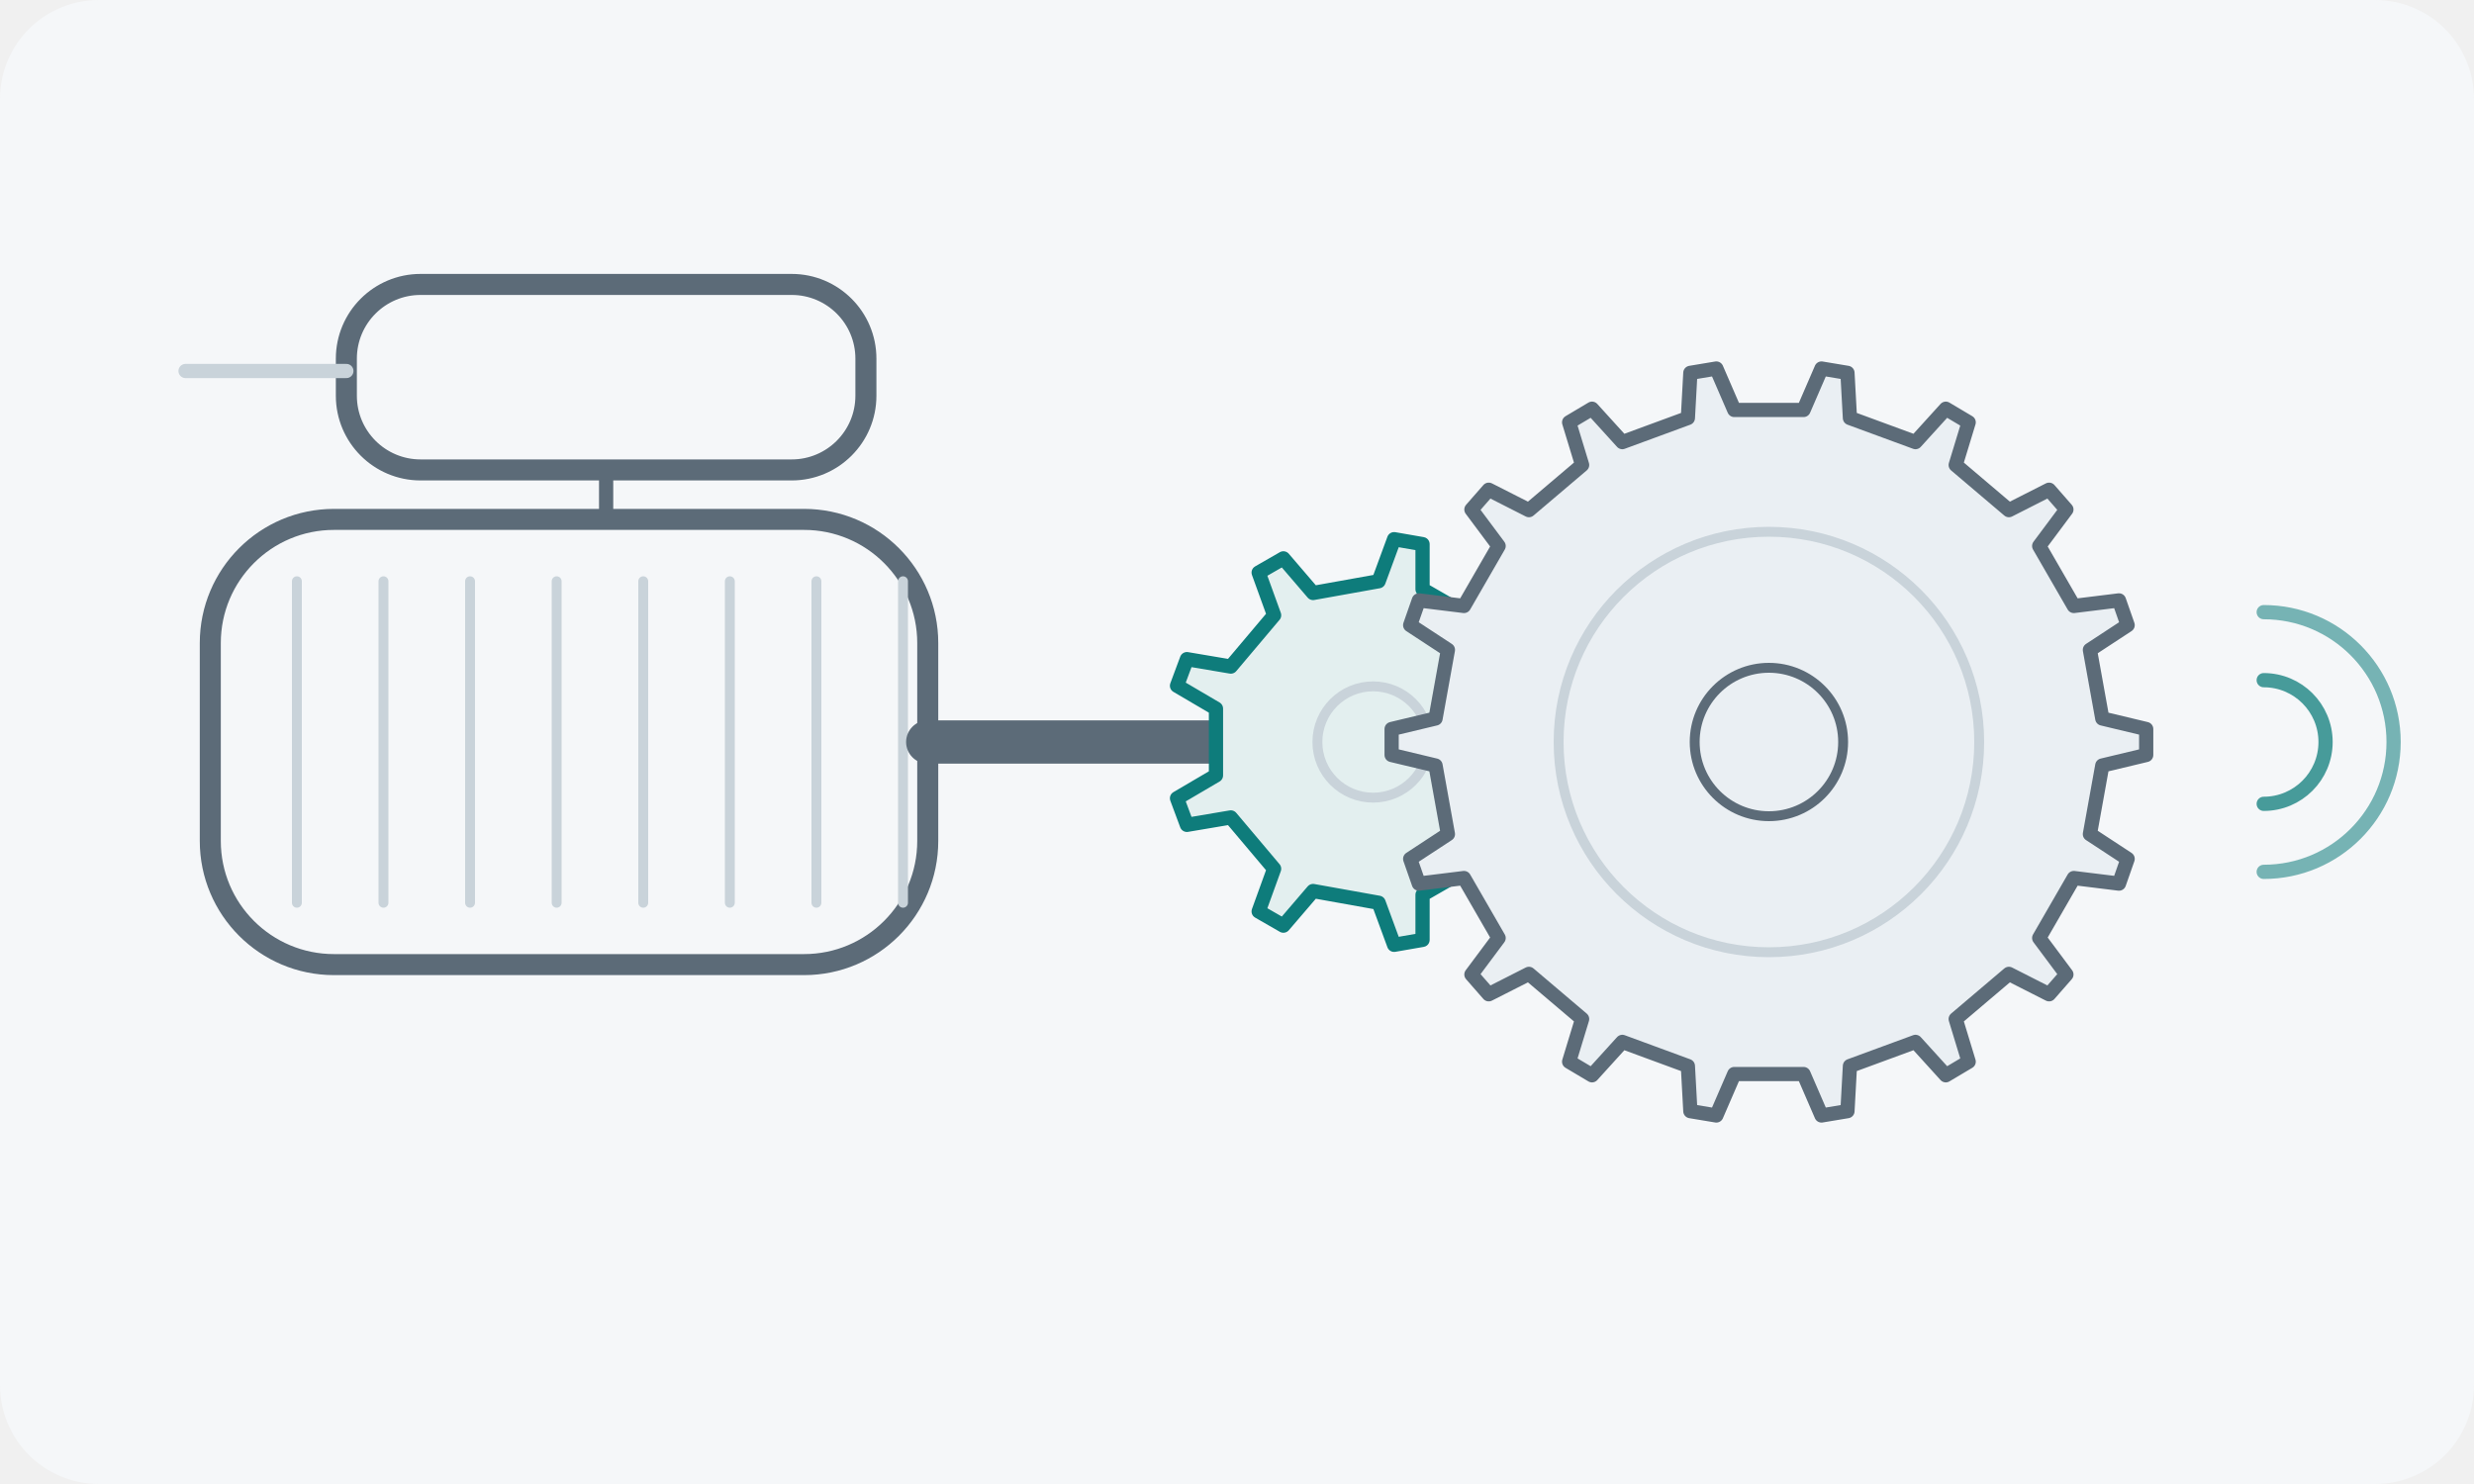
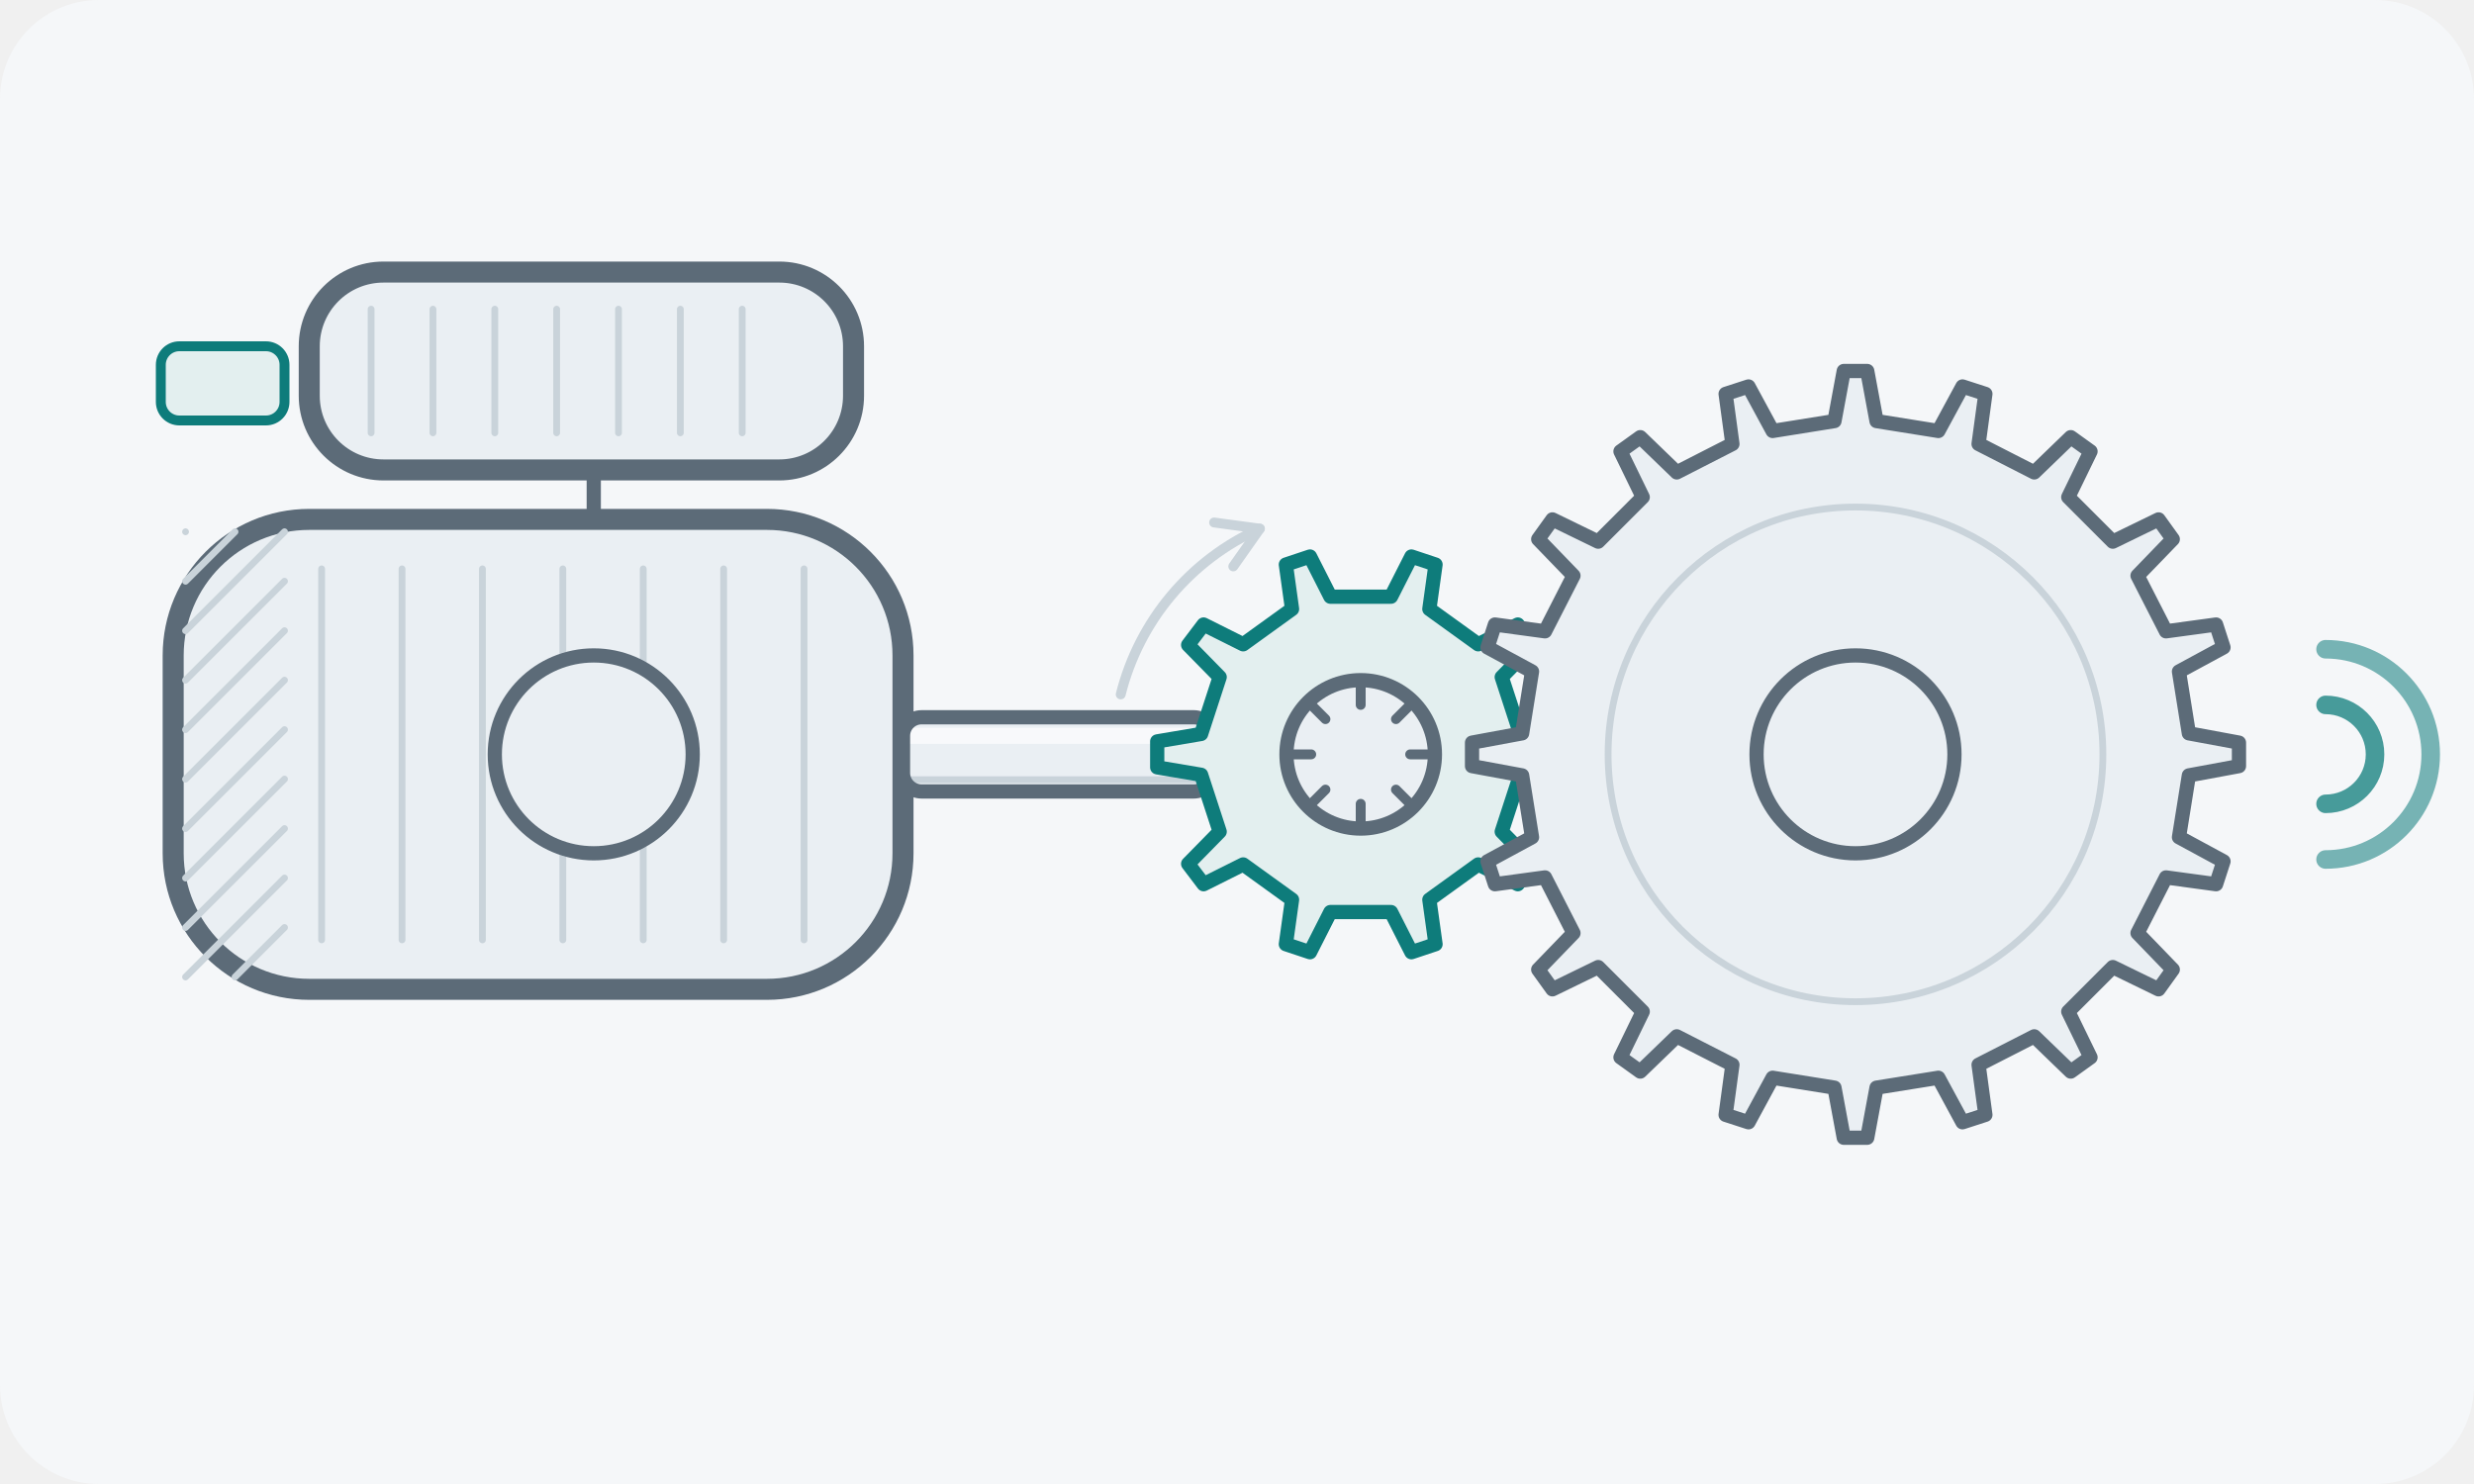
<svg xmlns="http://www.w3.org/2000/svg" viewBox="0 0 400 240" role="img" aria-label="Схема стартера и венца маховика">
+   <defs>
+     <pattern id="mRub" width="7" height="7" patternUnits="userSpaceOnUse">
+       <path d="M0 7 L7 0 M-1 1 L1 -1 M6 8 L8 6" stroke="#C9D3DA" stroke-width="1" />
+       <path d="M0 0 L7 7 M-1 6 L1 8 M6 -1 L8 1" stroke="#C9D3DA" stroke-width="1" />
+     </pattern>
+     <pattern id="mCer" width="8" height="8" patternUnits="userSpaceOnUse">
+       <circle cx="2" cy="2" r="1.2" fill="#C9D3DA" />
+       <circle cx="6" cy="6" r="1.2" fill="#C9D3DA" />
+     </pattern>
+     <pattern id="mFric" width="6" height="6" patternUnits="userSpaceOnUse">
+       <circle cx="1.5" cy="1.5" r="0.9" fill="#0E7C7B" opacity="0.55" />
+       <circle cx="4.5" cy="4.5" r="0.9" fill="#0E7C7B" opacity="0.55" />
+       <circle cx="4.5" cy="1.5" r="0.6" fill="#0E7C7B" opacity="0.35" />
+     </pattern>
+     <pattern id="mMet" width="6" height="6" patternUnits="userSpaceOnUse" patternTransform="rotate(45)">
+       <path d="M0 0 V6" stroke="#C9D3DA" stroke-width="1" />
+     </pattern>
+   </defs>
  <rect width="400" height="240" rx="16" fill="#F5F7F9" />
  <g fill="none" stroke-linecap="round" stroke-linejoin="round">
-     <rect x="34.0" y="84.0" width="116.0" height="72.0" rx="20" stroke="#5C6B78" stroke-width="3.4" fill="none" />
-     <path d="M 48.0 94.0 L 48.0 146.0" stroke="#C9D3DA" stroke-width="1.6" />
-     <path d="M 62.0 94.0 L 62.0 146.0" stroke="#C9D3DA" stroke-width="1.6" />
-     <path d="M 76.0 94.0 L 76.0 146.0" stroke="#C9D3DA" stroke-width="1.6" />
-     <path d="M 90.0 94.0 L 90.0 146.0" stroke="#C9D3DA" stroke-width="1.6" />
-     <path d="M 104.0 94.0 L 104.0 146.0" stroke="#C9D3DA" stroke-width="1.6" />
-     <path d="M 118.0 94.0 L 118.0 146.0" stroke="#C9D3DA" stroke-width="1.6" />
-     <path d="M 132.0 94.0 L 132.0 146.0" stroke="#C9D3DA" stroke-width="1.6" />
-     <path d="M 146.0 94.0 L 146.0 146.0" stroke="#C9D3DA" stroke-width="1.6" />
-     <rect x="56.0" y="46.0" width="84.0" height="30.0" rx="12" stroke="#5C6B78" stroke-width="3.4" fill="none" />
-     <path d="M 98.0 76.0 L 98.0 84.0" stroke="#5C6B78" stroke-width="2.3" />
-     <path d="M 150.0 120.0 L 196.0 120.0" stroke="#5C6B78" stroke-width="7.0" />
-     <path d="M 247.7 116.4 L 254.9 117.7 L 254.9 122.3 L 247.7 123.6 L 244.0 133.8 L 248.7 139.4 L 245.7 142.9 L 239.4 139.3 L 230.0 144.7 L 230.0 152.0 L 225.4 152.8 L 222.9 146.0 L 212.3 144.1 L 207.5 149.7 L 203.5 147.4 L 206.0 140.5 L 199.0 132.2 L 191.9 133.4 L 190.3 129.1 L 196.6 125.4 L 196.6 114.6 L 190.3 110.9 L 191.9 106.6 L 199.0 107.8 L 206.0 99.5 L 203.5 92.6 L 207.5 90.3 L 212.3 95.9 L 222.9 94.0 L 225.4 87.2 L 230.0 88.0 L 230.0 95.3 L 239.4 100.7 L 245.7 97.1 L 248.7 100.6 L 244.0 106.2 Z" stroke="#0E7C7B" stroke-width="2.3" fill="#E3EFEF" />
-     <circle cx="222.0" cy="120.0" r="9.0" stroke="#C9D3DA" stroke-width="1.6" fill="none" />
-     <path d="M 339.9 116.2 L 347.0 117.9 L 347.0 122.1 L 339.9 123.8 L 337.9 134.9 L 344.0 138.9 L 342.6 142.9 L 335.3 142.0 L 329.7 151.7 L 334.1 157.6 L 331.3 160.8 L 324.8 157.5 L 316.2 164.8 L 318.3 171.7 L 314.6 173.9 L 309.7 168.5 L 299.1 172.4 L 298.7 179.7 L 294.5 180.4 L 291.6 173.7 L 280.4 173.7 L 277.5 180.4 L 273.3 179.7 L 272.9 172.4 L 262.3 168.5 L 257.4 173.9 L 253.7 171.7 L 255.8 164.8 L 247.2 157.5 L 240.7 160.8 L 237.9 157.6 L 242.3 151.7 L 236.7 142.0 L 229.4 142.9 L 228.0 138.9 L 234.1 134.9 L 232.1 123.8 L 225.0 122.1 L 225.0 117.9 L 232.1 116.2 L 234.1 105.1 L 228.0 101.1 L 229.4 97.1 L 236.7 98.0 L 242.3 88.3 L 237.9 82.4 L 240.7 79.2 L 247.2 82.5 L 255.8 75.2 L 253.7 68.3 L 257.4 66.1 L 262.3 71.5 L 272.9 67.6 L 273.3 60.3 L 277.5 59.6 L 280.4 66.3 L 291.6 66.3 L 294.5 59.6 L 298.7 60.3 L 299.1 67.6 L 309.7 71.5 L 314.6 66.1 L 318.3 68.3 L 316.2 75.2 L 324.8 82.5 L 331.3 79.2 L 334.1 82.4 L 329.7 88.3 L 335.3 98.0 L 342.6 97.1 L 344.0 101.1 L 337.9 105.1 Z" stroke="#5C6B78" stroke-width="2.3" fill="#EAEFF3" />
-     <circle cx="286.0" cy="120.0" r="34.0" stroke="#C9D3DA" stroke-width="1.6" fill="none" />
-     <circle cx="286.0" cy="120.0" r="12.0" stroke="#5C6B78" stroke-width="1.6" fill="none" />
-     <path d="M 30.0 60.0 L 56.0 60.0" stroke="#C9D3DA" stroke-width="2.3" />
-     <path d="M 366 110 A 10 10 0 0 1 366 130" stroke="#0E7C7B" stroke-width="2.3" opacity="0.75" />
-     <path d="M 366 99 A 21 21 0 0 1 366 141" stroke="#0E7C7B" stroke-width="2.3" opacity="0.55" />
+     <rect x="28.0" y="84.0" width="118.0" height="76.0" rx="22" stroke="#5C6B78" stroke-width="3.4" fill="#EAEFF3" />
+     <path d="M 30.0 86.0 L 30.0 86.0" stroke="#C9D3DA" stroke-width="1.1" />
+     <path d="M 38.0 86.0 L 30.0 94.0" stroke="#C9D3DA" stroke-width="1.1" />
+     <path d="M 46.0 86.0 L 30.0 102.0" stroke="#C9D3DA" stroke-width="1.1" />
+     <path d="M 46.0 94.0 L 30.0 110.0" stroke="#C9D3DA" stroke-width="1.1" />
+     <path d="M 46.0 102.0 L 30.0 118.0" stroke="#C9D3DA" stroke-width="1.1" />
+     <path d="M 46.0 110.0 L 30.0 126.0" stroke="#C9D3DA" stroke-width="1.1" />
+     <path d="M 46.0 118.0 L 30.0 134.0" stroke="#C9D3DA" stroke-width="1.1" />
+     <path d="M 46.0 126.0 L 30.0 142.0" stroke="#C9D3DA" stroke-width="1.1" />
+     <path d="M 46.0 134.0 L 30.0 150.0" stroke="#C9D3DA" stroke-width="1.1" />
+     <path d="M 46.0 142.0 L 30.0 158.0" stroke="#C9D3DA" stroke-width="1.1" />
+     <path d="M 46.0 150.0 L 38.0 158.0" stroke="#C9D3DA" stroke-width="1.1" />
+     <path d="M 52.0 92.0 L 52.0 152.0" stroke="#C9D3DA" stroke-width="1.1" />
+     <path d="M 65.0 92.0 L 65.0 152.0" stroke="#C9D3DA" stroke-width="1.1" />
+     <path d="M 78.0 92.0 L 78.0 152.0" stroke="#C9D3DA" stroke-width="1.1" />
+     <path d="M 91.0 92.0 L 91.0 152.0" stroke="#C9D3DA" stroke-width="1.1" />
+     <path d="M 104.0 92.0 L 104.0 152.0" stroke="#C9D3DA" stroke-width="1.1" />
+     <path d="M 117.0 92.0 L 117.0 152.0" stroke="#C9D3DA" stroke-width="1.1" />
+     <path d="M 130.0 92.0 L 130.0 152.0" stroke="#C9D3DA" stroke-width="1.1" />
+     <circle cx="96.0" cy="122.0" r="16.0" stroke="#5C6B78" stroke-width="2.3" fill="#EAEFF3" />
+     <rect x="50.0" y="44.0" width="88.0" height="32.0" rx="12" stroke="#5C6B78" stroke-width="3.4" fill="#EAEFF3" />
+     <path d="M 60.0 50.0 L 60.0 70.0" stroke="#C9D3DA" stroke-width="1.1" />
+     <path d="M 70.0 50.0 L 70.0 70.0" stroke="#C9D3DA" stroke-width="1.1" />
+     <path d="M 80.0 50.0 L 80.0 70.0" stroke="#C9D3DA" stroke-width="1.1" />
+     <path d="M 90.0 50.0 L 90.0 70.0" stroke="#C9D3DA" stroke-width="1.1" />
+     <path d="M 100.0 50.0 L 100.0 70.0" stroke="#C9D3DA" stroke-width="1.1" />
+     <path d="M 110.0 50.0 L 110.0 70.0" stroke="#C9D3DA" stroke-width="1.1" />
+     <path d="M 120.0 50.0 L 120.0 70.0" stroke="#C9D3DA" stroke-width="1.1" />
+     <path d="M 96.0 76.0 L 96.0 84.0" stroke="#5C6B78" stroke-width="2.3" />
+     <rect x="26.0" y="56.0" width="20.0" height="12.0" rx="3" stroke="#0E7C7B" stroke-width="1.6" fill="#E3EFEF" />
+     <rect x="146.0" y="116.0" width="50.0" height="12.0" rx="3" stroke="none" stroke-width="0" fill="#EAEFF3" />
+     <rect x="146.0" y="117.7" width="50.0" height="2.6" fill="#FFFFFF" opacity="0.65" />
+     <path d="M 146.0 126.1 L 196.0 126.1" stroke="#C9D3DA" stroke-width="1.1" />
+     <rect x="146.0" y="116.0" width="50.0" height="12.0" rx="3" stroke="#5C6B78" stroke-width="2.3" fill="none" />
+     <path d="M 245.8 118.7 L 252.9 119.9 L 252.9 124.1 L 245.8 125.3 L 242.8 134.5 L 247.9 139.7 L 245.4 143.0 L 239.0 139.8 L 231.1 145.5 L 232.1 152.7 L 228.2 154.0 L 224.9 147.5 L 215.1 147.5 L 211.8 154.0 L 207.9 152.7 L 208.9 145.5 L 201.0 139.8 L 194.6 143.0 L 192.1 139.7 L 197.2 134.5 L 194.2 125.3 L 187.1 124.1 L 187.1 119.9 L 194.2 118.7 L 197.2 109.5 L 192.1 104.3 L 194.6 101.0 L 201.0 104.2 L 208.9 98.5 L 207.9 91.3 L 211.8 90.0 L 215.1 96.5 L 224.9 96.5 L 228.2 90.0 L 232.1 91.3 L 231.1 98.5 L 239.0 104.2 L 245.4 101.0 L 247.9 104.3 L 242.8 109.5 Z" stroke="#0E7C7B" stroke-width="2.3" fill="#E3EFEF" />
+     <circle cx="220.0" cy="122.0" r="12.0" stroke="#5C6B78" stroke-width="2.3" fill="#EAEFF3" />
+     <path d="M 228.0 122.0 L 232.0 122.0" stroke="#5C6B78" stroke-width="1.6" />
+     <path d="M 225.7 127.7 L 228.5 130.5" stroke="#5C6B78" stroke-width="1.6" />
+     <path d="M 220.0 130.0 L 220.0 134.0" stroke="#5C6B78" stroke-width="1.6" />
+     <path d="M 214.3 127.7 L 211.5 130.5" stroke="#5C6B78" stroke-width="1.6" />
+     <path d="M 212.0 122.0 L 208.0 122.0" stroke="#5C6B78" stroke-width="1.6" />
+     <path d="M 214.3 116.3 L 211.5 113.5" stroke="#5C6B78" stroke-width="1.6" />
+     <path d="M 220.0 114.0 L 220.0 110.0" stroke="#5C6B78" stroke-width="1.6" />
+     <path d="M 225.7 116.3 L 228.5 113.5" stroke="#5C6B78" stroke-width="1.6" />
+     <path d="M 353.9 118.6 L 362.0 120.1 L 362.0 123.9 L 353.9 125.4 L 352.3 135.4 L 359.5 139.3 L 358.3 143.0 L 350.2 141.9 L 345.6 150.9 L 351.3 156.8 L 349.0 160.0 L 341.6 156.4 L 334.4 163.6 L 338.0 171.0 L 334.8 173.3 L 328.9 167.6 L 319.9 172.2 L 321.0 180.3 L 317.3 181.5 L 313.4 174.3 L 303.4 175.9 L 301.9 184.0 L 298.1 184.0 L 296.6 175.9 L 286.6 174.3 L 282.7 181.5 L 279.0 180.3 L 280.1 172.2 L 271.1 167.6 L 265.2 173.3 L 262.0 171.0 L 265.6 163.6 L 258.4 156.4 L 251.0 160.0 L 248.7 156.8 L 254.4 150.9 L 249.8 141.9 L 241.7 143.0 L 240.5 139.3 L 247.7 135.4 L 246.1 125.4 L 238.0 123.9 L 238.0 120.1 L 246.1 118.6 L 247.7 108.6 L 240.5 104.7 L 241.7 101.0 L 249.8 102.1 L 254.4 93.1 L 248.7 87.2 L 251.0 84.0 L 258.4 87.6 L 265.6 80.4 L 262.0 73.0 L 265.2 70.7 L 271.1 76.4 L 280.1 71.8 L 279.0 63.7 L 282.7 62.5 L 286.6 69.7 L 296.6 68.1 L 298.1 60.0 L 301.9 60.0 L 303.4 68.1 L 313.4 69.7 L 317.3 62.5 L 321.0 63.7 L 319.9 71.8 L 328.9 76.4 L 334.8 70.7 L 338.0 73.0 L 334.4 80.4 L 341.6 87.6 L 349.0 84.0 L 351.3 87.2 L 345.6 93.1 L 350.2 102.1 L 358.3 101.0 L 359.5 104.7 L 352.3 108.6 Z" stroke="#5C6B78" stroke-width="2.3" fill="#EAEFF3" />
+     <circle cx="300.0" cy="122.0" r="40.0" stroke="#C9D3DA" stroke-width="1.1" fill="none" />
+     <circle cx="300.0" cy="122.0" r="16.0" stroke="#5C6B78" stroke-width="2.3" fill="#EAEFF3" />
+     <path d="M 181.2 112.3 A 40.0 40.0 0 0 1 203.7 85.5" stroke="#C9D3DA" stroke-width="1.6" fill="none" />
+     <path d="M 199.4 91.6 L 203.7 85.5 L 196.3 84.5" stroke="#C9D3DA" stroke-width="1.6" fill="none" />
+     <path d="M 376 114 A 8 8 0 0 1 376 130" stroke="#0E7C7B" stroke-width="3" opacity="0.75" />
+     <path d="M 376 105 A 17 17 0 0 1 376 139" stroke="#0E7C7B" stroke-width="3" opacity="0.55" />
  </g>
</svg>
